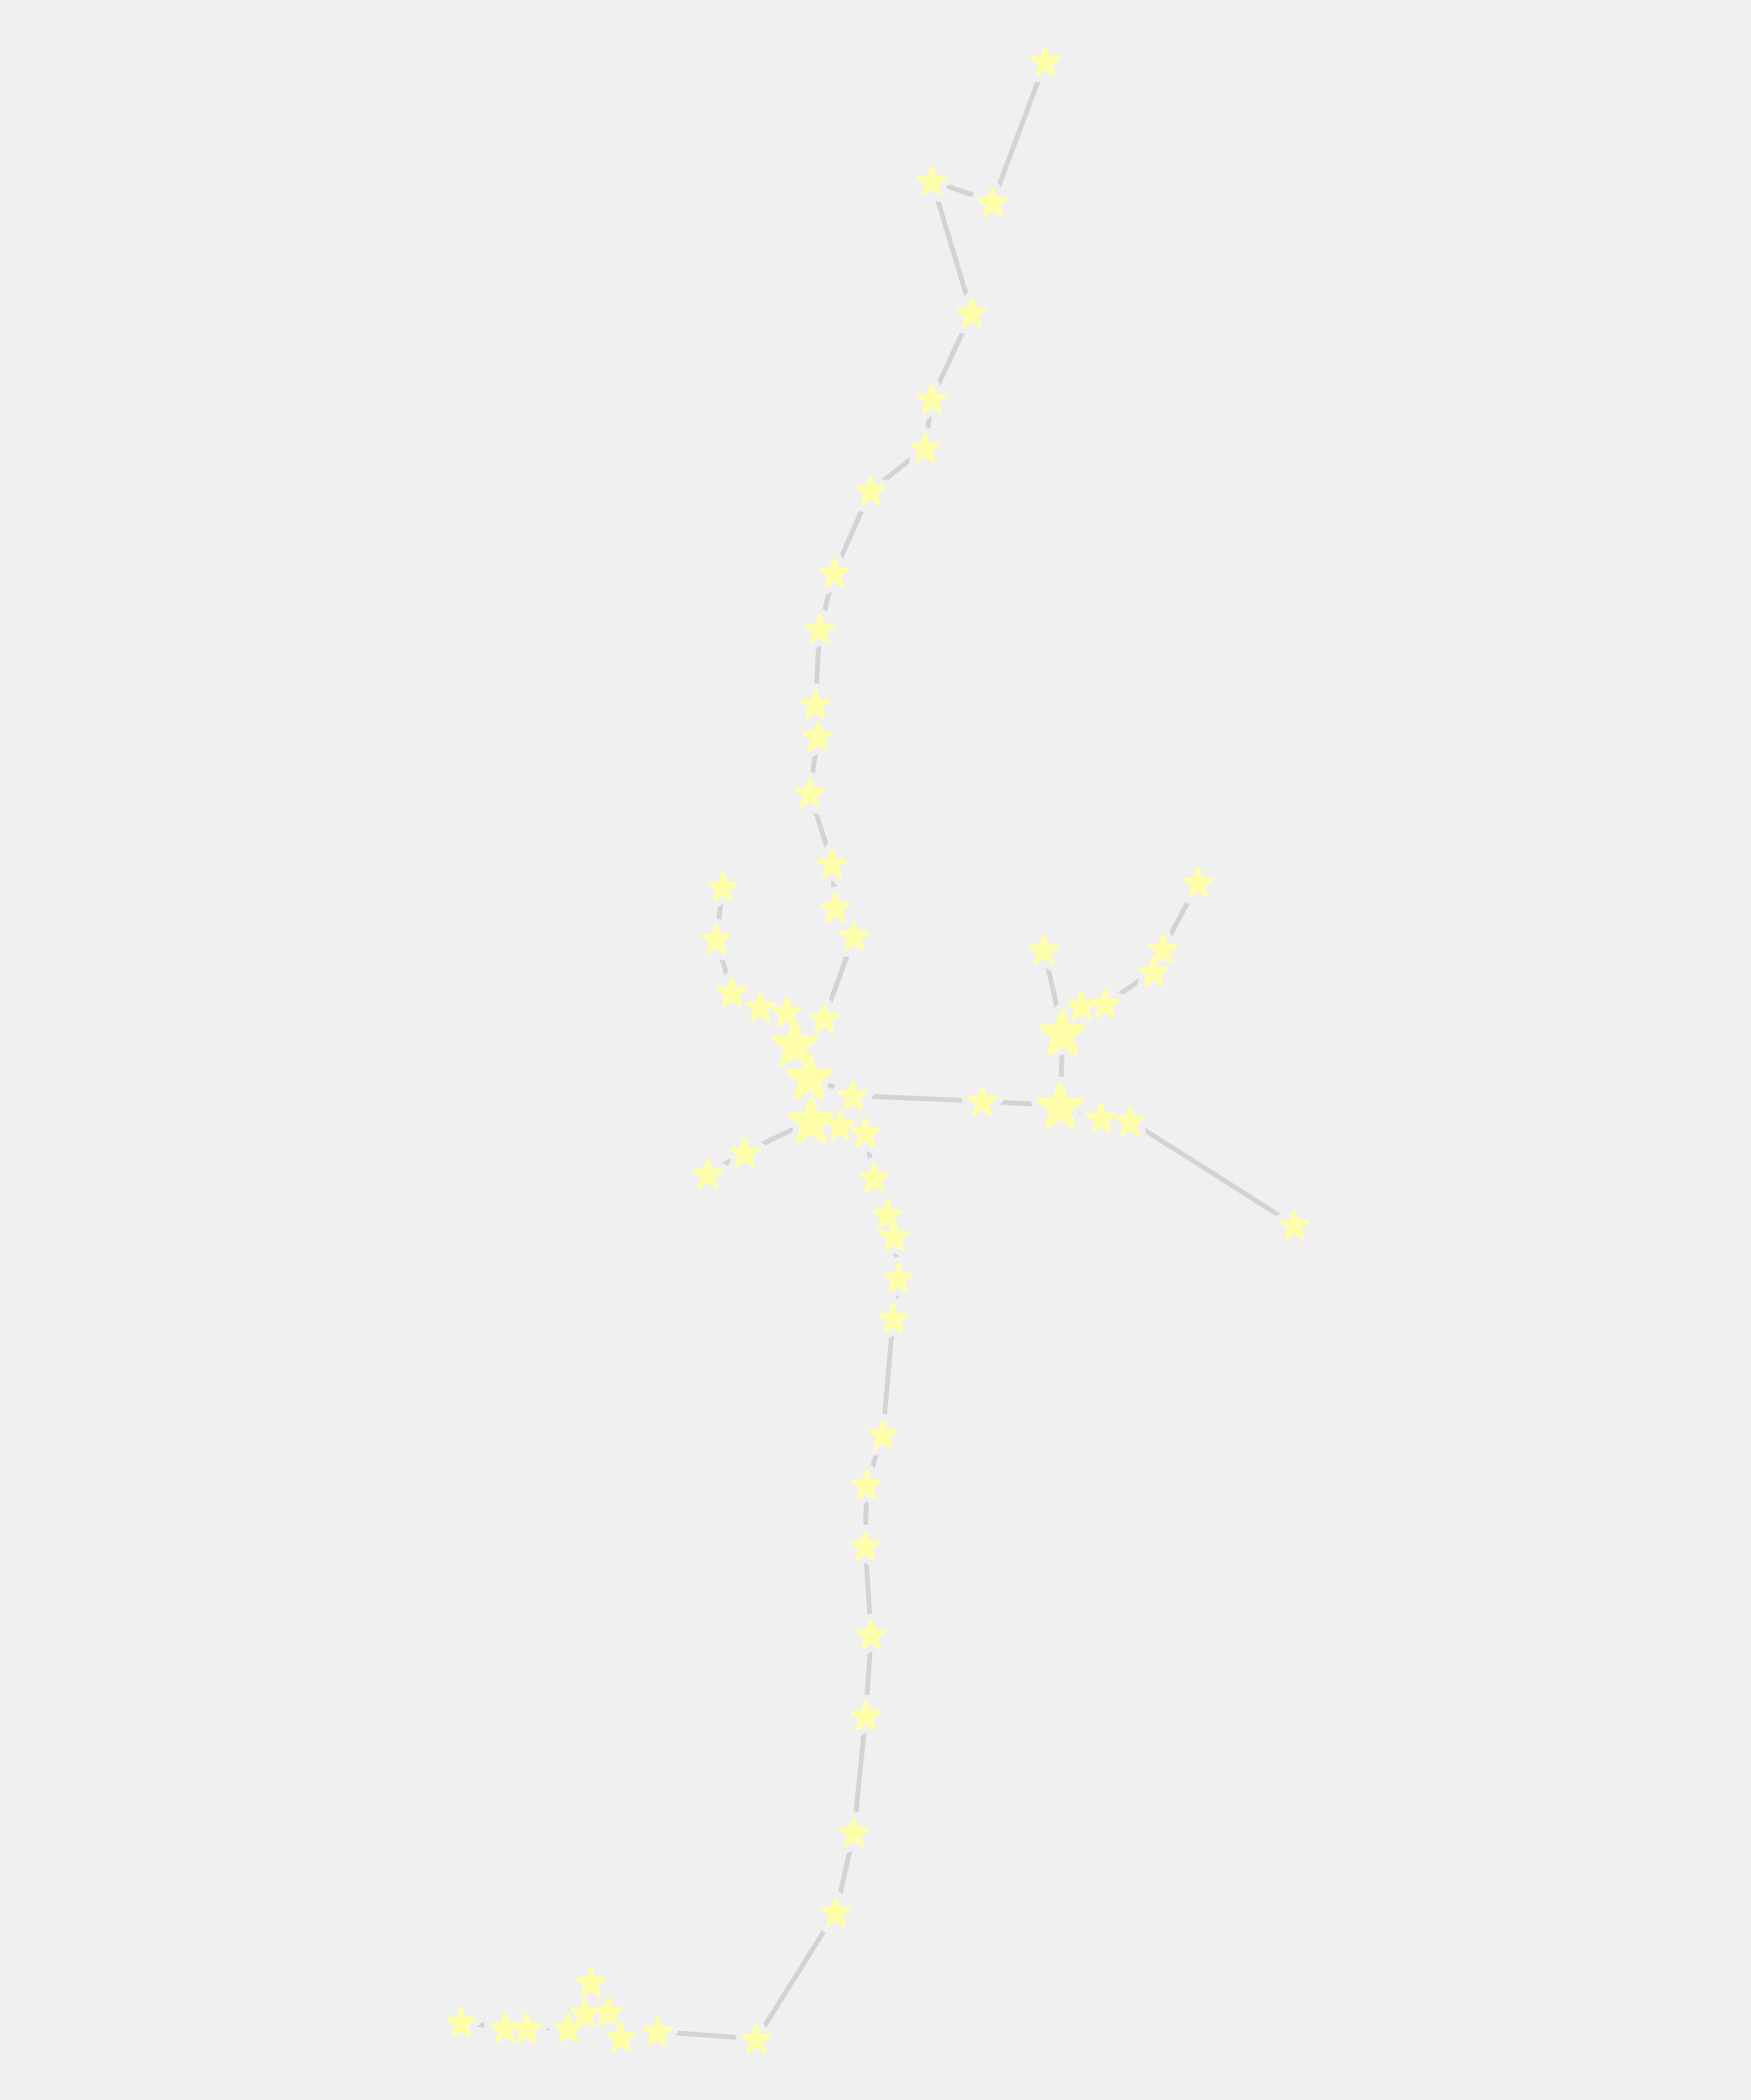
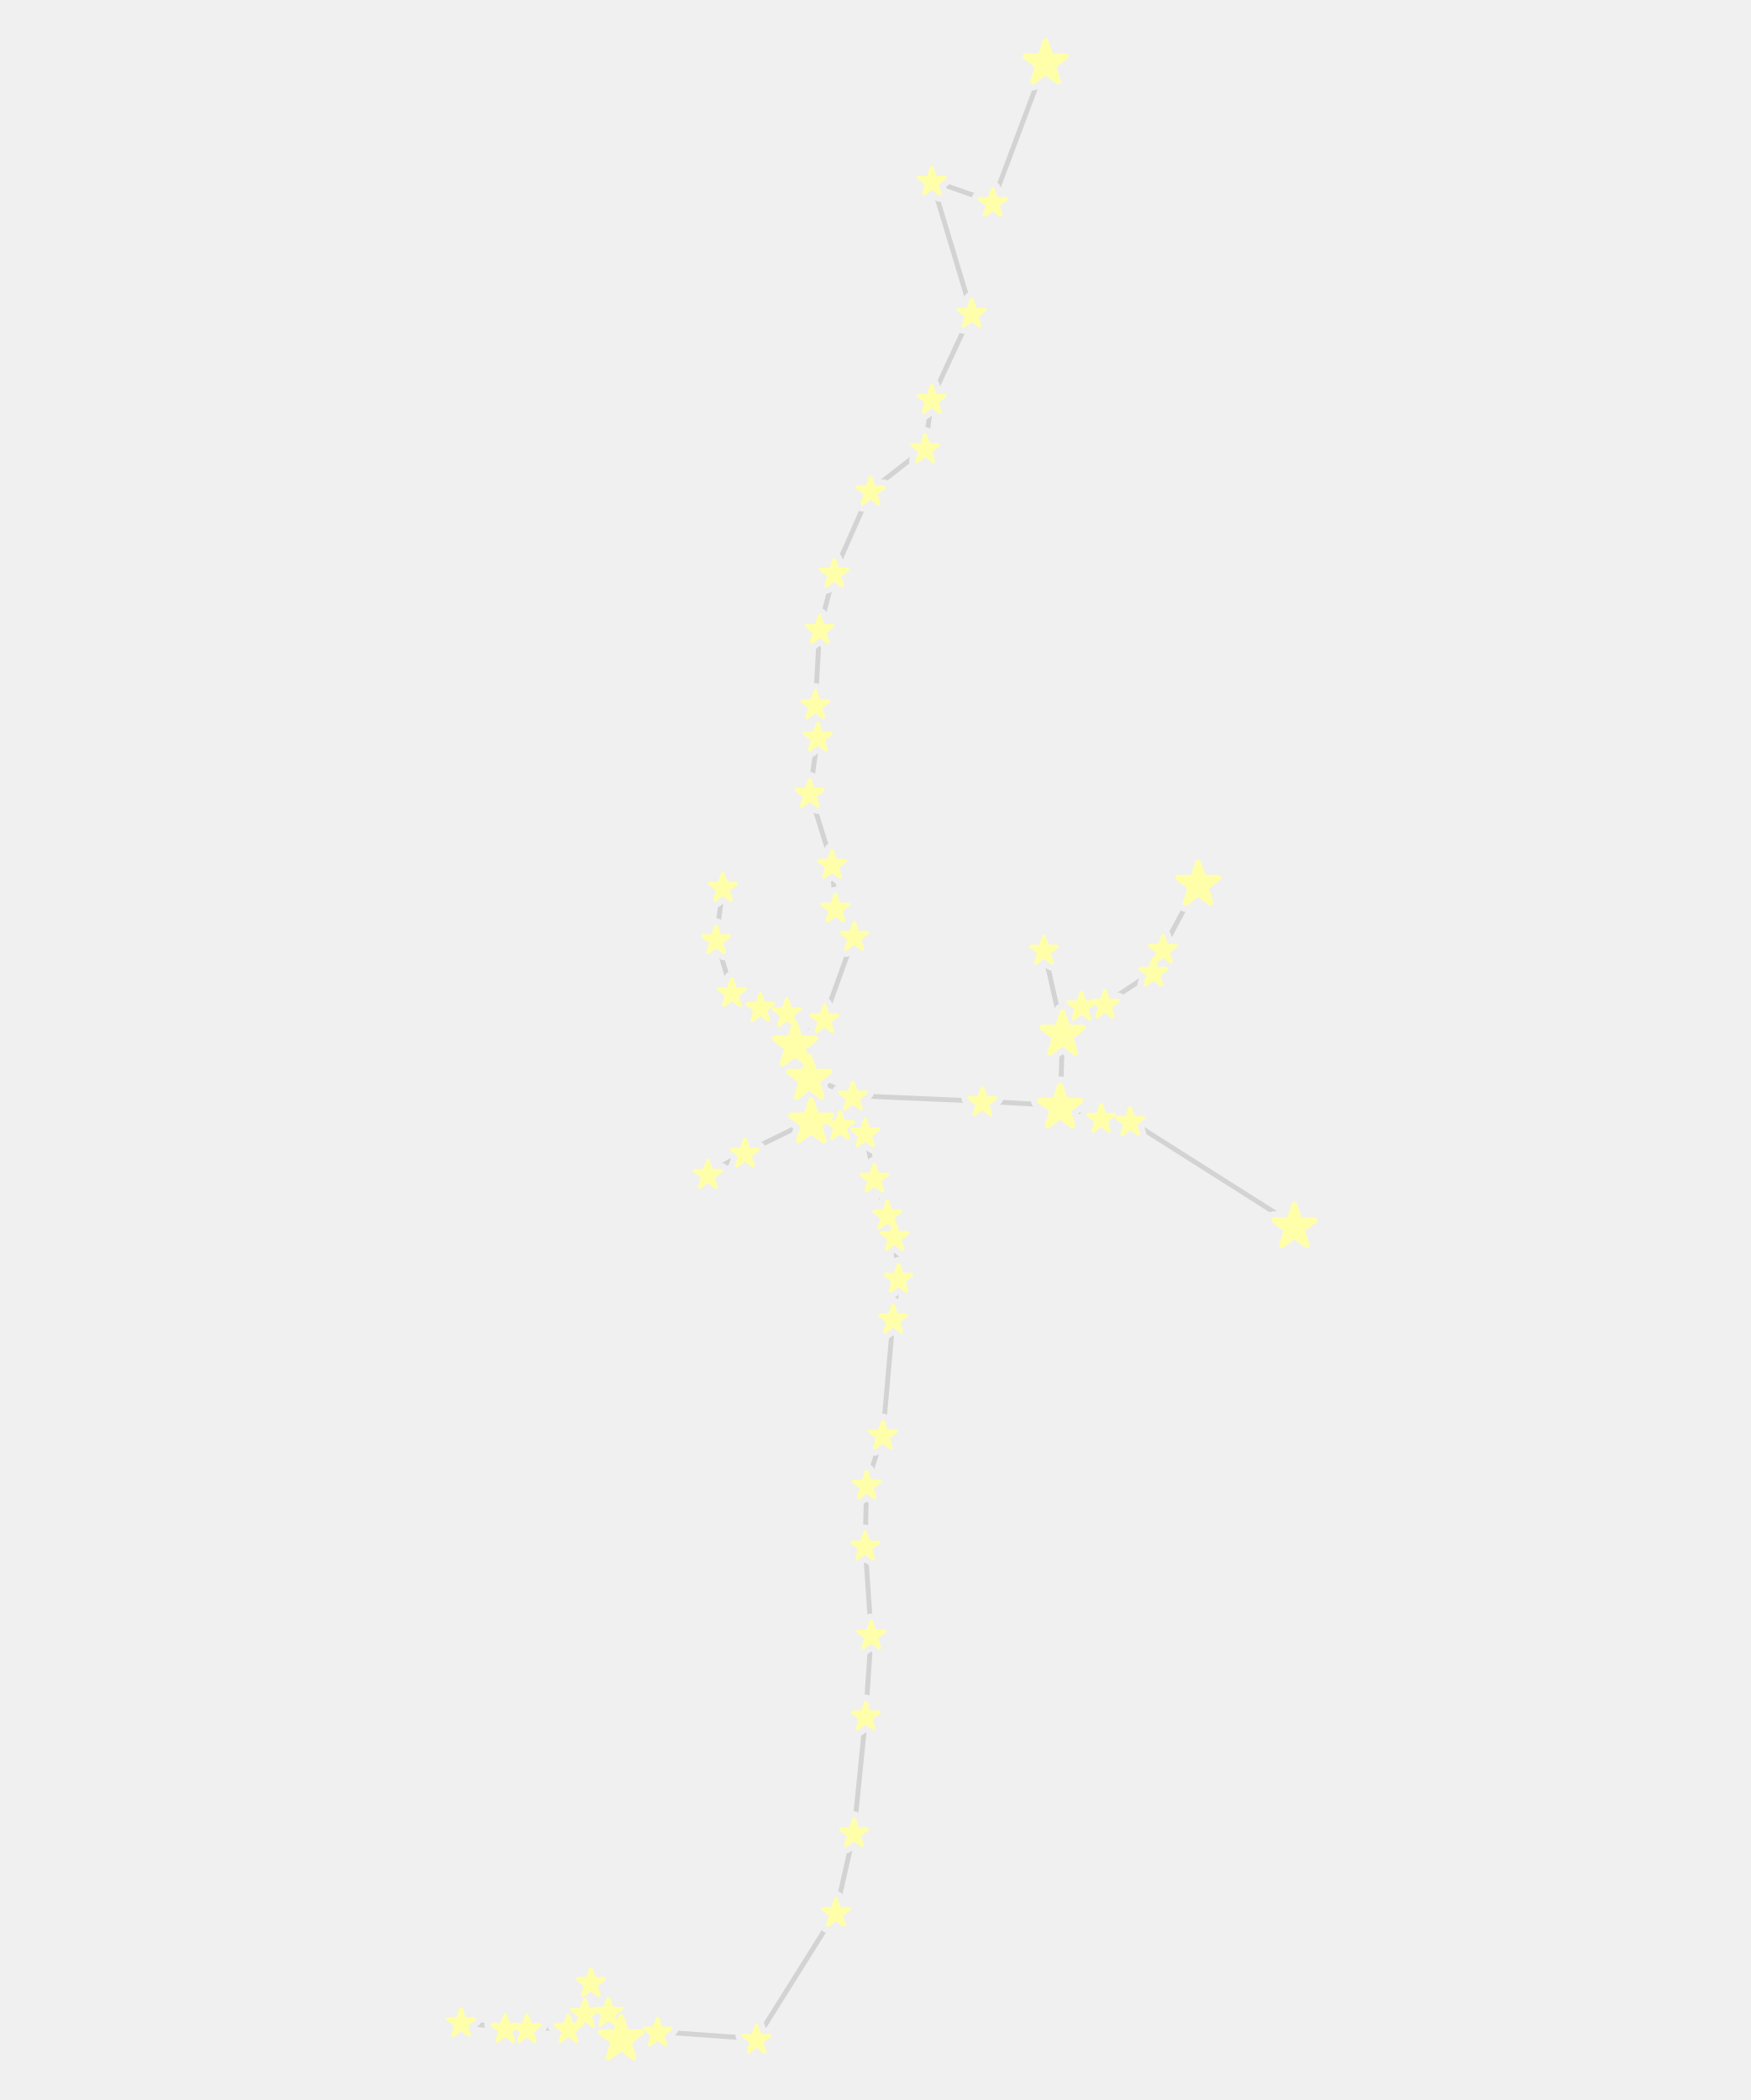
<svg xmlns="http://www.w3.org/2000/svg" width="3000" height="3600" viewBox="0 0 3000 3600">
  <defs>
    <path id="star" d="M100,39.332c0-3.332-2.636-6.029-5.935-6.169c0.004-0.012,0.004-0.024,0.009-0.035H65.461L55.863,4.341 c-0.004,0-0.009,0.001-0.014,0.001C55.058,1.833,52.738,0,49.967,0c-2.938,0-5.384,2.048-6.023,4.789 c-0.007-0.001-0.015,0-0.021-0.002l-9.45,28.341H6.336c-0.048-0.001-0.092-0.014-0.139-0.014C2.773,33.113,0,35.888,0,39.31 c0,1.884,0.857,3.55,2.185,4.687c-0.007,0.01-0.011,0.021-0.019,0.031L26.24,62.535l-8.961,28.683 c-0.364,0.789-0.582,1.659-0.582,2.587c0,3.422,2.775,6.195,6.198,6.195c1.405,0,2.687-0.484,3.727-1.272 c0.011,0.01,0.025,0.017,0.036,0.026L50.027,80.84l22.536,17.317C73.688,99.294,75.245,100,76.97,100 c3.424,0,6.198-2.773,6.198-6.195c0-0.748-0.154-1.456-0.397-2.121c0.016-0.002,0.029-0.01,0.045-0.012l-9.077-29.016l23.718-18.332 c-0.002-0.001-0.005-0.003-0.007-0.005C98.988,43.192,100,41.386,100,39.332z" />
    <mask id="gaps" maskUnits="userSpaceOnUse" x="0" y="0" width="3000" height="3600">
      <rect width="3000" height="3600" fill="#fff" />
      <g fill="#000" stroke="#000" stroke-linejoin="round">
        <use href="#star" transform="translate(1271 3469.5) scale(0.51)" stroke-width="41.18" />
-         <use href="#star" transform="translate(1038.9 3466.9) scale(0.51)" stroke-width="41.18" />
        <use href="#star" transform="translate(1101.5 3457.3) scale(0.51)" stroke-width="41.18" />
        <use href="#star" transform="translate(877.4 3451.4) scale(0.51)" stroke-width="41.18" />
        <use href="#star" transform="translate(948.6 3451.2) scale(0.51)" stroke-width="41.18" />
        <use href="#star" transform="translate(840.4 3451) scale(0.51)" stroke-width="41.18" />
        <use href="#star" transform="translate(764.7 3441) scale(0.51)" stroke-width="41.18" />
        <use href="#star" transform="translate(977 3425.1) scale(0.51)" stroke-width="41.18" />
        <use href="#star" transform="translate(1017.1 3423.2) scale(0.51)" stroke-width="41.18" />
        <use href="#star" transform="translate(987.2 3372.4) scale(0.51)" stroke-width="41.18" />
        <use href="#star" transform="translate(1407.3 3252.2) scale(0.51)" stroke-width="41.18" />
        <use href="#star" transform="translate(1438.1 3115.5) scale(0.51)" stroke-width="41.18" />
        <use href="#star" transform="translate(1458.2 2915.4) scale(0.51)" stroke-width="41.18" />
        <use href="#star" transform="translate(1467.6 2776.6) scale(0.51)" stroke-width="41.18" />
        <use href="#star" transform="translate(1457.2 2624) scale(0.51)" stroke-width="41.18" />
        <use href="#star" transform="translate(1459.8 2519.6) scale(0.51)" stroke-width="41.18" />
        <use href="#star" transform="translate(1487.6 2433.8) scale(0.51)" stroke-width="41.18" />
        <use href="#star" transform="translate(1505.2 2234.7) scale(0.51)" stroke-width="41.18" />
        <use href="#star" transform="translate(1514.4 2165.2) scale(0.51)" stroke-width="41.18" />
        <use href="#star" transform="translate(1507.6 2093.4) scale(0.51)" stroke-width="41.18" />
-         <use href="#star" transform="translate(2192.9 2074.6) scale(0.51)" stroke-width="41.18" />
        <use href="#star" transform="translate(1495.2 2056.4) scale(0.51)" stroke-width="41.18" />
        <use href="#star" transform="translate(1472.9 1993.4) scale(0.51)" stroke-width="41.18" />
        <use href="#star" transform="translate(1187.7 1987) scale(0.51)" stroke-width="41.18" />
        <use href="#star" transform="translate(1251.2 1950.3) scale(0.51)" stroke-width="41.18" />
        <use href="#star" transform="translate(1457.4 1916) scale(0.51)" stroke-width="41.18" />
        <use href="#star" transform="translate(1414.3 1903.2) scale(0.51)" stroke-width="41.18" />
        <use href="#star" transform="translate(1911.5 1896.2) scale(0.51)" stroke-width="41.18" />
        <use href="#star" transform="translate(1861.8 1890.9) scale(0.51)" stroke-width="41.18" />
        <use href="#star" transform="translate(1658.1 1862.3) scale(0.51)" stroke-width="41.18" />
        <use href="#star" transform="translate(1436.2 1852.7) scale(0.51)" stroke-width="41.18" />
        <use href="#star" transform="translate(1387.4 1720.3) scale(0.51)" stroke-width="41.18" />
        <use href="#star" transform="translate(1323.2 1709.5) scale(0.51)" stroke-width="41.18" />
        <use href="#star" transform="translate(1277.7 1700.9) scale(0.51)" stroke-width="41.18" />
        <use href="#star" transform="translate(1828 1698.4) scale(0.51)" stroke-width="41.18" />
        <use href="#star" transform="translate(1868.3 1695.2) scale(0.51)" stroke-width="41.18" />
        <use href="#star" transform="translate(1228.8 1675.4) scale(0.51)" stroke-width="41.18" />
        <use href="#star" transform="translate(1951.3 1640.4) scale(0.51)" stroke-width="41.18" />
        <use href="#star" transform="translate(1763.7 1602.5) scale(0.51)" stroke-width="41.18" />
        <use href="#star" transform="translate(1967.7 1601.1) scale(0.51)" stroke-width="41.18" />
        <use href="#star" transform="translate(1201.9 1584.7) scale(0.51)" stroke-width="41.18" />
        <use href="#star" transform="translate(1438.5 1578.8) scale(0.51)" stroke-width="41.18" />
        <use href="#star" transform="translate(1406.3 1530.5) scale(0.51)" stroke-width="41.18" />
        <use href="#star" transform="translate(1213.6 1494.8) scale(0.51)" stroke-width="41.18" />
-         <use href="#star" transform="translate(2028 1487.7) scale(0.51)" stroke-width="41.18" />
        <use href="#star" transform="translate(1400.6 1455.5) scale(0.51)" stroke-width="41.18" />
        <use href="#star" transform="translate(1362.4 1333.8) scale(0.51)" stroke-width="41.18" />
        <use href="#star" transform="translate(1376.2 1237.1) scale(0.51)" stroke-width="41.18" />
        <use href="#star" transform="translate(1371.9 1181.6) scale(0.51)" stroke-width="41.18" />
        <use href="#star" transform="translate(1379.2 1052.9) scale(0.51)" stroke-width="41.18" />
        <use href="#star" transform="translate(1404.4 956.3) scale(0.51)" stroke-width="41.18" />
        <use href="#star" transform="translate(1466.5 815.5) scale(0.51)" stroke-width="41.18" />
        <use href="#star" transform="translate(1560.1 742.6) scale(0.51)" stroke-width="41.18" />
        <use href="#star" transform="translate(1571.3 658.3) scale(0.51)" stroke-width="41.18" />
        <use href="#star" transform="translate(1639.8 510.6) scale(0.51)" stroke-width="41.18" />
        <use href="#star" transform="translate(1675.9 320.9) scale(0.51)" stroke-width="41.18" />
        <use href="#star" transform="translate(1571.6 284.3) scale(0.51)" stroke-width="41.18" />
-         <use href="#star" transform="translate(1766.4 79.5) scale(0.51)" stroke-width="41.18" />
+         <use href="#star" transform="translate(1024.9 3452.9) scale(0.7905)" stroke-width="26.57" />
+         <use href="#star" transform="translate(2178.9 2060.5) scale(0.7905)" stroke-width="26.57" />
        <use href="#star" transform="translate(1350.9 1881.1) scale(0.7905)" stroke-width="26.57" />
        <use href="#star" transform="translate(1777.4 1855.7) scale(0.7905)" stroke-width="26.57" />
        <use href="#star" transform="translate(1347.4 1806.1) scale(0.7905)" stroke-width="26.57" />
        <use href="#star" transform="translate(1323 1749.4) scale(0.7905)" stroke-width="26.57" />
        <use href="#star" transform="translate(1781.6 1730.3) scale(0.7905)" stroke-width="26.57" />
+         <use href="#star" transform="translate(2014 1473.7) scale(0.7905)" stroke-width="26.57" />
+         <use href="#star" transform="translate(1752.4 65.5) scale(0.7905)" stroke-width="26.57" />
      </g>
    </mask>
  </defs>
  <g mask="url(#gaps)" fill="none" stroke="#d3d3d3" stroke-width="8.4" stroke-linecap="round" stroke-linejoin="round">
    <path d="M1362.5 1788.9 L1412.9 1745.8" />
    <path d="M1362.5 1788.9 L1348.7 1735" />
    <path d="M1362.5 1788.9 L1386.9 1845.7" />
    <path d="M1539.9 2190.7 L1530.7 2260.2" />
    <path d="M1513.1 2459.3 L1485.3 2545.1" />
    <path d="M1513.1 2459.3 L1530.7 2260.2" />
    <path d="M1485.3 2545.1 L1482.7 2649.5" />
    <path d="M1461.7 1878.2 L1683.6 1887.8" />
    <path d="M1683.6 1887.8 L1817 1895.2" />
    <path d="M1817 1895.2 L1821.2 1769.8" />
    <path d="M1817 1895.2 L1887.3 1916.4" />
    <path d="M1821.2 1769.8 L1853.5 1723.9" />
    <path d="M1821.2 1769.8 L1789.2 1628" />
    <path d="M1853.5 1723.9 L1893.8 1720.7" />
    <path d="M1893.8 1720.7 L1976.8 1665.9" />
    <path d="M1976.8 1665.9 L1993.2 1626.6" />
    <path d="M1993.2 1626.6 L2053.5 1513.2" />
    <path d="M1412.9 1745.8 L1464 1604.3" />
    <path d="M1464 1604.3 L1431.8 1556" />
    <path d="M1431.8 1556 L1426.1 1481" />
    <path d="M1426.1 1481 L1387.9 1359.3" />
    <path d="M1387.9 1359.3 L1401.7 1262.6" />
    <path d="M1461.7 1878.2 L1386.9 1845.7" />
    <path d="M1401.7 1262.6 L1397.4 1207.1" />
    <path d="M1397.4 1207.1 L1404.7 1078.4" />
    <path d="M1404.7 1078.4 L1429.9 981.8" />
    <path d="M1429.9 981.8 L1492 841" />
    <path d="M1492 841 L1585.6 768.1" />
    <path d="M1482.7 2649.5 L1493.1 2802.1" />
    <path d="M1493.1 2802.1 L1483.7 2940.9" />
    <path d="M1483.7 2940.9 L1463.6 3141" />
    <path d="M1463.6 3141 L1432.8 3277.7" />
    <path d="M1064.4 3492.4 L1127 3482.8" />
    <path d="M1386.9 1845.7 L1390.4 1920.6" />
    <path d="M1064.4 3492.4 L1042.6 3448.7" />
    <path d="M1042.6 3448.7 L1012.7 3397.9" />
    <path d="M1012.7 3397.9 L1002.5 3450.6" />
    <path d="M1390.4 1920.6 L1276.7 1975.8" />
    <path d="M1390.4 1920.6 L1439.8 1928.7" />
    <path d="M1002.5 3450.6 L974.1 3476.7" />
    <path d="M1239.1 1520.3 L1227.4 1610.2" />
    <path d="M1227.4 1610.2 L1254.3 1700.9" />
    <path d="M1254.3 1700.9 L1303.2 1726.4" />
    <path d="M1303.2 1726.4 L1348.7 1735" />
    <path d="M1276.7 1975.8 L1213.2 2012.5" />
    <path d="M1439.8 1928.7 L1482.9 1941.5" />
    <path d="M1665.3 536.1 L1596.8 683.8" />
    <path d="M1665.3 536.1 L1597.1 309.8" />
    <path d="M1596.8 683.8 L1585.6 768.1" />
    <path d="M1597.1 309.8 L1701.4 346.4" />
    <path d="M1701.4 346.4 L1791.9 105" />
    <path d="M1432.8 3277.7 L1296.5 3495" />
    <path d="M1296.5 3495 L1127 3482.8" />
    <path d="M1482.9 1941.5 L1498.4 2018.9" />
    <path d="M1887.3 1916.4 L1937 1921.7" />
    <path d="M1937 1921.7 L2218.4 2100.1" />
    <path d="M902.9 3476.9 L974.1 3476.7" />
    <path d="M902.9 3476.9 L865.9 3476.5" />
    <path d="M865.9 3476.5 L790.2 3466.5" />
    <path d="M1520.7 2081.9 L1498.4 2018.9" />
    <path d="M1539.9 2190.7 L1533.1 2118.9" />
    <path d="M1520.7 2081.9 L1533.1 2118.9" />
  </g>
  <g fill="#ffffaa">
    <use href="#star" transform="translate(1271 3469.5) scale(0.51)" />
-     <use href="#star" transform="translate(1038.9 3466.9) scale(0.51)" />
    <use href="#star" transform="translate(1101.5 3457.3) scale(0.51)" />
    <use href="#star" transform="translate(877.4 3451.4) scale(0.51)" />
    <use href="#star" transform="translate(948.6 3451.2) scale(0.51)" />
    <use href="#star" transform="translate(840.4 3451) scale(0.51)" />
    <use href="#star" transform="translate(764.7 3441) scale(0.51)" />
    <use href="#star" transform="translate(977 3425.1) scale(0.51)" />
    <use href="#star" transform="translate(1017.1 3423.2) scale(0.51)" />
    <use href="#star" transform="translate(987.2 3372.4) scale(0.51)" />
    <use href="#star" transform="translate(1407.3 3252.2) scale(0.51)" />
    <use href="#star" transform="translate(1438.1 3115.5) scale(0.51)" />
    <use href="#star" transform="translate(1458.2 2915.4) scale(0.51)" />
    <use href="#star" transform="translate(1467.6 2776.6) scale(0.51)" />
    <use href="#star" transform="translate(1457.2 2624) scale(0.51)" />
    <use href="#star" transform="translate(1459.8 2519.6) scale(0.51)" />
    <use href="#star" transform="translate(1487.6 2433.8) scale(0.51)" />
    <use href="#star" transform="translate(1505.2 2234.7) scale(0.51)" />
    <use href="#star" transform="translate(1514.4 2165.2) scale(0.51)" />
    <use href="#star" transform="translate(1507.6 2093.4) scale(0.51)" />
-     <use href="#star" transform="translate(2192.9 2074.6) scale(0.51)" />
    <use href="#star" transform="translate(1495.2 2056.4) scale(0.51)" />
    <use href="#star" transform="translate(1472.9 1993.4) scale(0.51)" />
    <use href="#star" transform="translate(1187.7 1987) scale(0.51)" />
    <use href="#star" transform="translate(1251.2 1950.3) scale(0.51)" />
    <use href="#star" transform="translate(1457.4 1916) scale(0.51)" />
    <use href="#star" transform="translate(1414.3 1903.2) scale(0.51)" />
    <use href="#star" transform="translate(1911.5 1896.2) scale(0.51)" />
    <use href="#star" transform="translate(1861.8 1890.9) scale(0.51)" />
    <use href="#star" transform="translate(1658.1 1862.3) scale(0.51)" />
    <use href="#star" transform="translate(1436.2 1852.7) scale(0.51)" />
    <use href="#star" transform="translate(1387.4 1720.3) scale(0.51)" />
    <use href="#star" transform="translate(1323.2 1709.5) scale(0.51)" />
    <use href="#star" transform="translate(1277.7 1700.9) scale(0.51)" />
    <use href="#star" transform="translate(1828 1698.4) scale(0.51)" />
    <use href="#star" transform="translate(1868.3 1695.2) scale(0.51)" />
    <use href="#star" transform="translate(1228.8 1675.4) scale(0.51)" />
    <use href="#star" transform="translate(1951.3 1640.4) scale(0.51)" />
    <use href="#star" transform="translate(1763.7 1602.5) scale(0.51)" />
    <use href="#star" transform="translate(1967.7 1601.1) scale(0.51)" />
    <use href="#star" transform="translate(1201.9 1584.7) scale(0.51)" />
    <use href="#star" transform="translate(1438.5 1578.8) scale(0.51)" />
    <use href="#star" transform="translate(1406.3 1530.5) scale(0.51)" />
    <use href="#star" transform="translate(1213.6 1494.8) scale(0.51)" />
-     <use href="#star" transform="translate(2028 1487.7) scale(0.51)" />
    <use href="#star" transform="translate(1400.6 1455.5) scale(0.51)" />
    <use href="#star" transform="translate(1362.4 1333.8) scale(0.51)" />
    <use href="#star" transform="translate(1376.2 1237.1) scale(0.51)" />
    <use href="#star" transform="translate(1371.9 1181.6) scale(0.51)" />
    <use href="#star" transform="translate(1379.2 1052.9) scale(0.51)" />
    <use href="#star" transform="translate(1404.4 956.3) scale(0.51)" />
    <use href="#star" transform="translate(1466.5 815.5) scale(0.51)" />
    <use href="#star" transform="translate(1560.1 742.6) scale(0.51)" />
    <use href="#star" transform="translate(1571.3 658.3) scale(0.51)" />
    <use href="#star" transform="translate(1639.8 510.6) scale(0.51)" />
    <use href="#star" transform="translate(1675.9 320.9) scale(0.51)" />
    <use href="#star" transform="translate(1571.6 284.3) scale(0.51)" />
-     <use href="#star" transform="translate(1766.4 79.5) scale(0.51)" />
+     <use href="#star" transform="translate(1024.9 3452.9) scale(0.7905)" />
+     <use href="#star" transform="translate(2178.9 2060.5) scale(0.7905)" />
    <use href="#star" transform="translate(1350.9 1881.1) scale(0.7905)" />
    <use href="#star" transform="translate(1777.4 1855.7) scale(0.7905)" />
    <use href="#star" transform="translate(1347.4 1806.1) scale(0.7905)" />
    <use href="#star" transform="translate(1323 1749.4) scale(0.7905)" />
    <use href="#star" transform="translate(1781.6 1730.3) scale(0.7905)" />
+     <use href="#star" transform="translate(2014 1473.7) scale(0.7905)" />
+     <use href="#star" transform="translate(1752.4 65.5) scale(0.7905)" />
  </g>
</svg>
